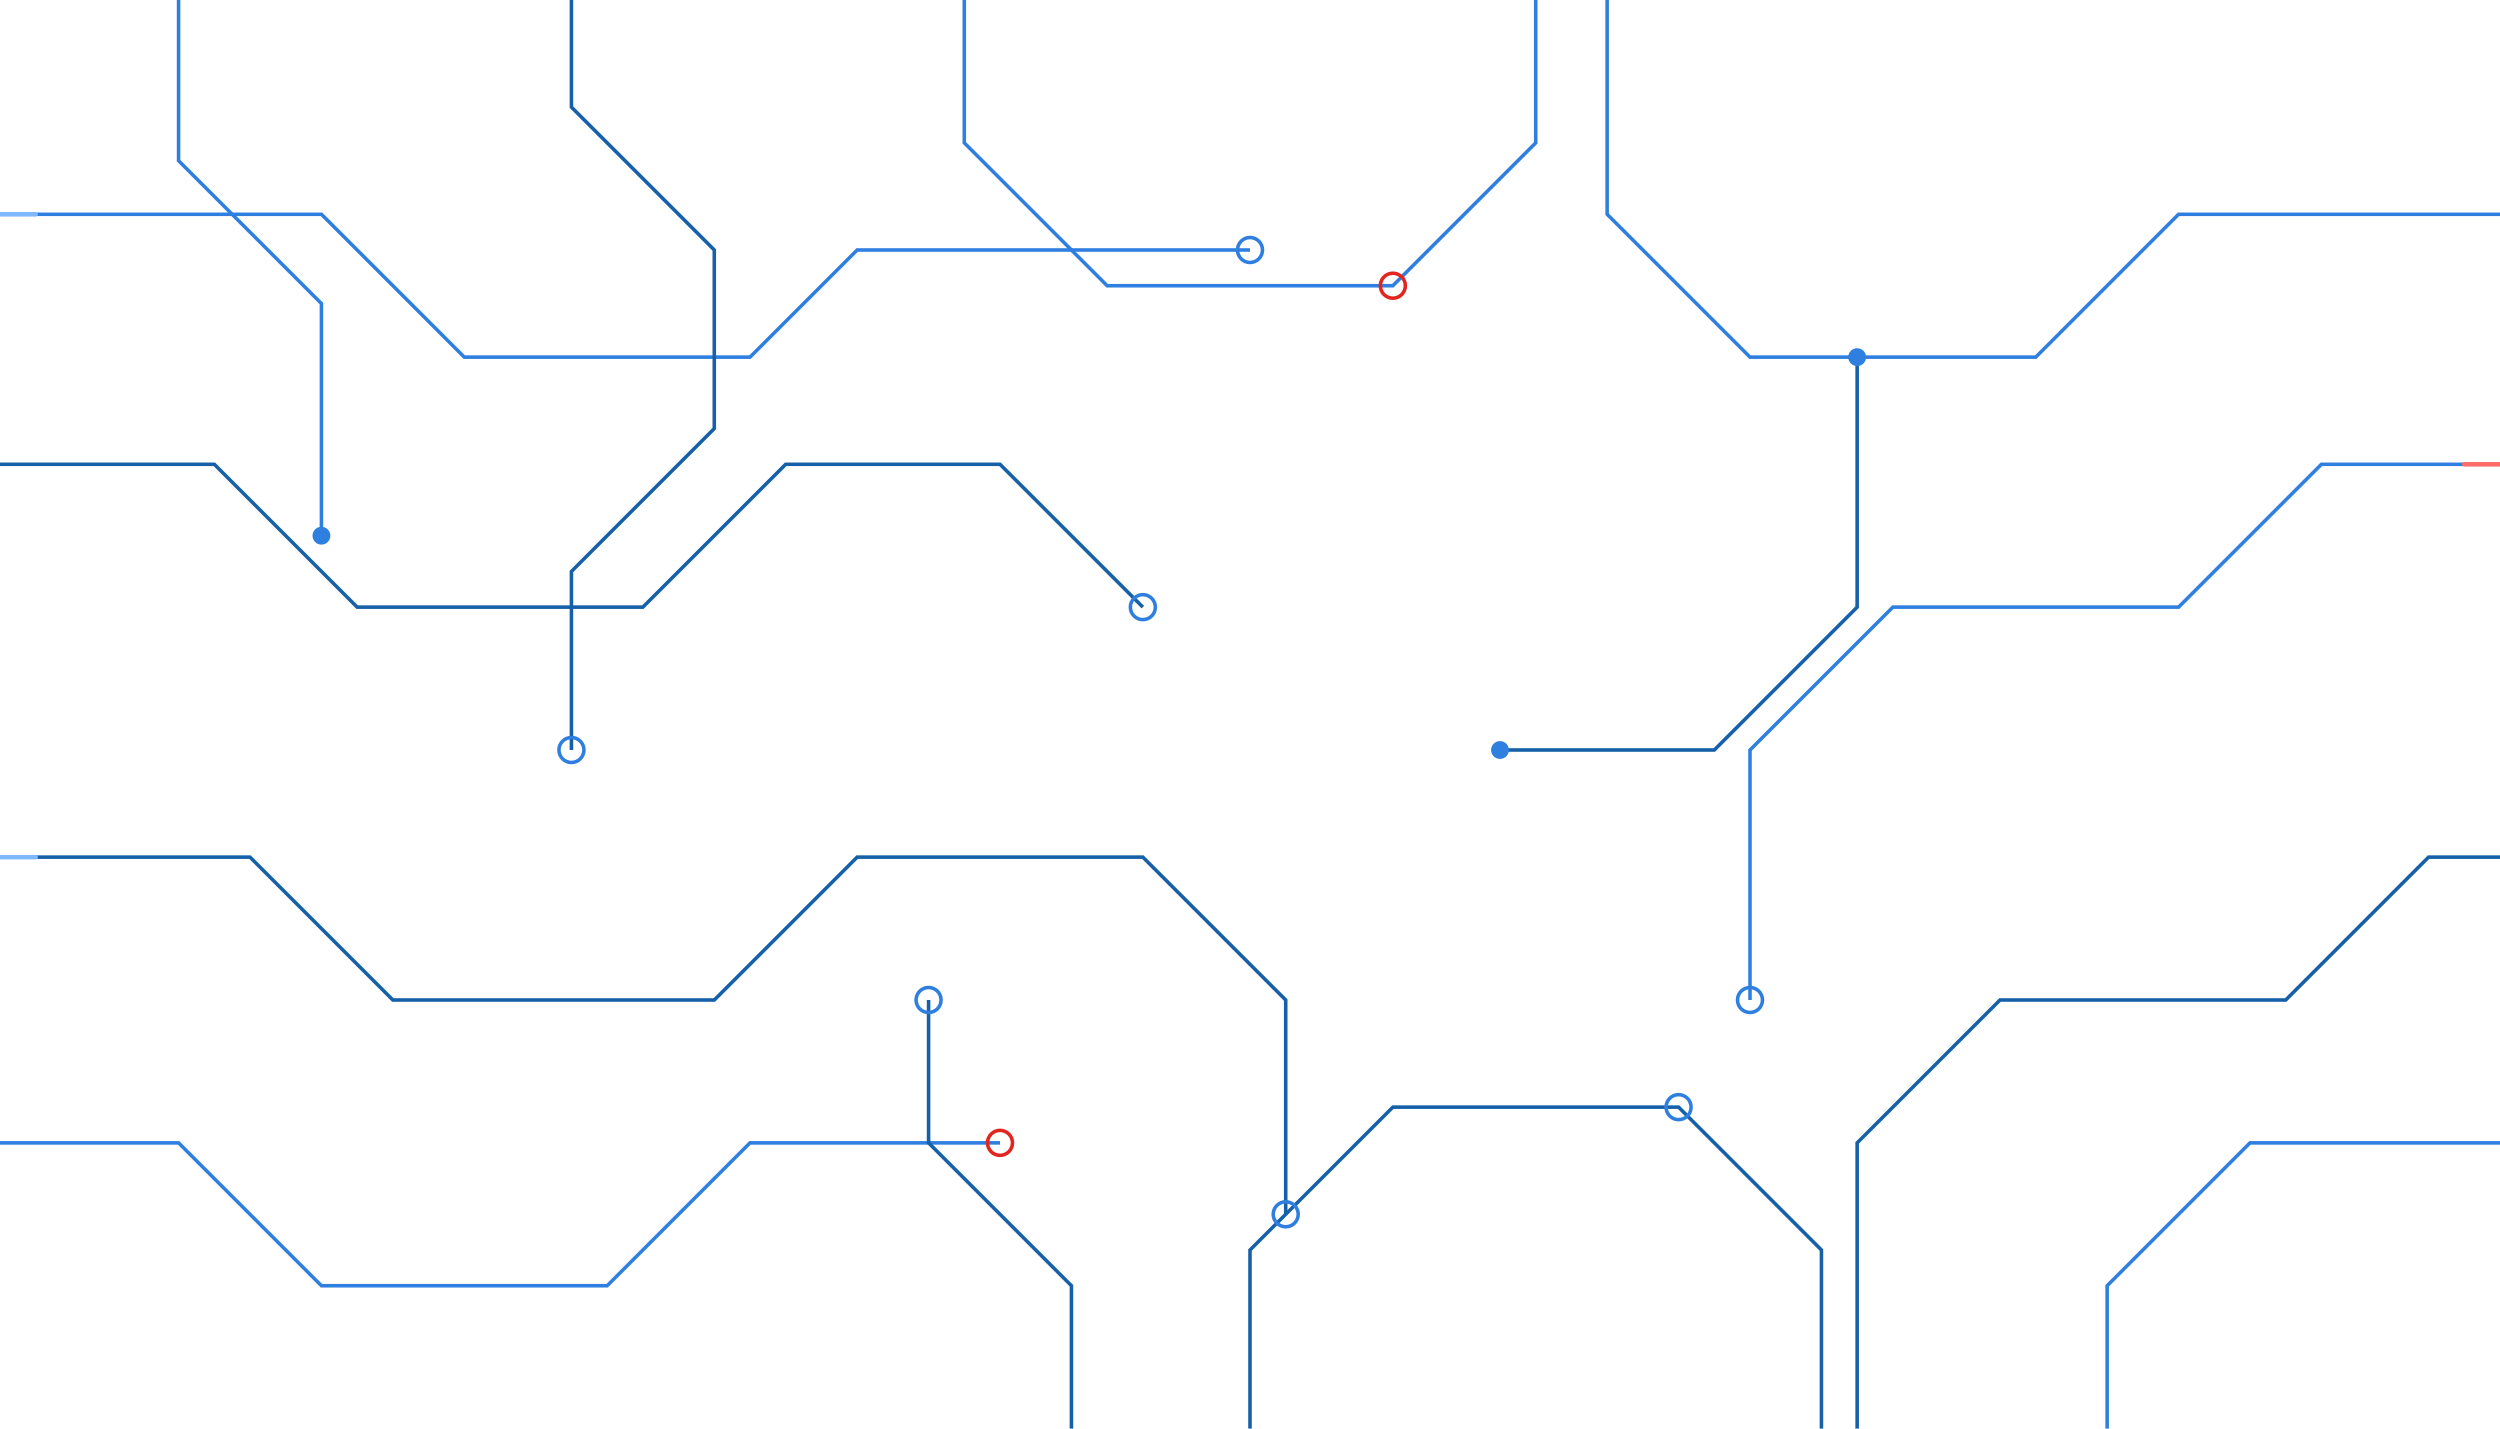
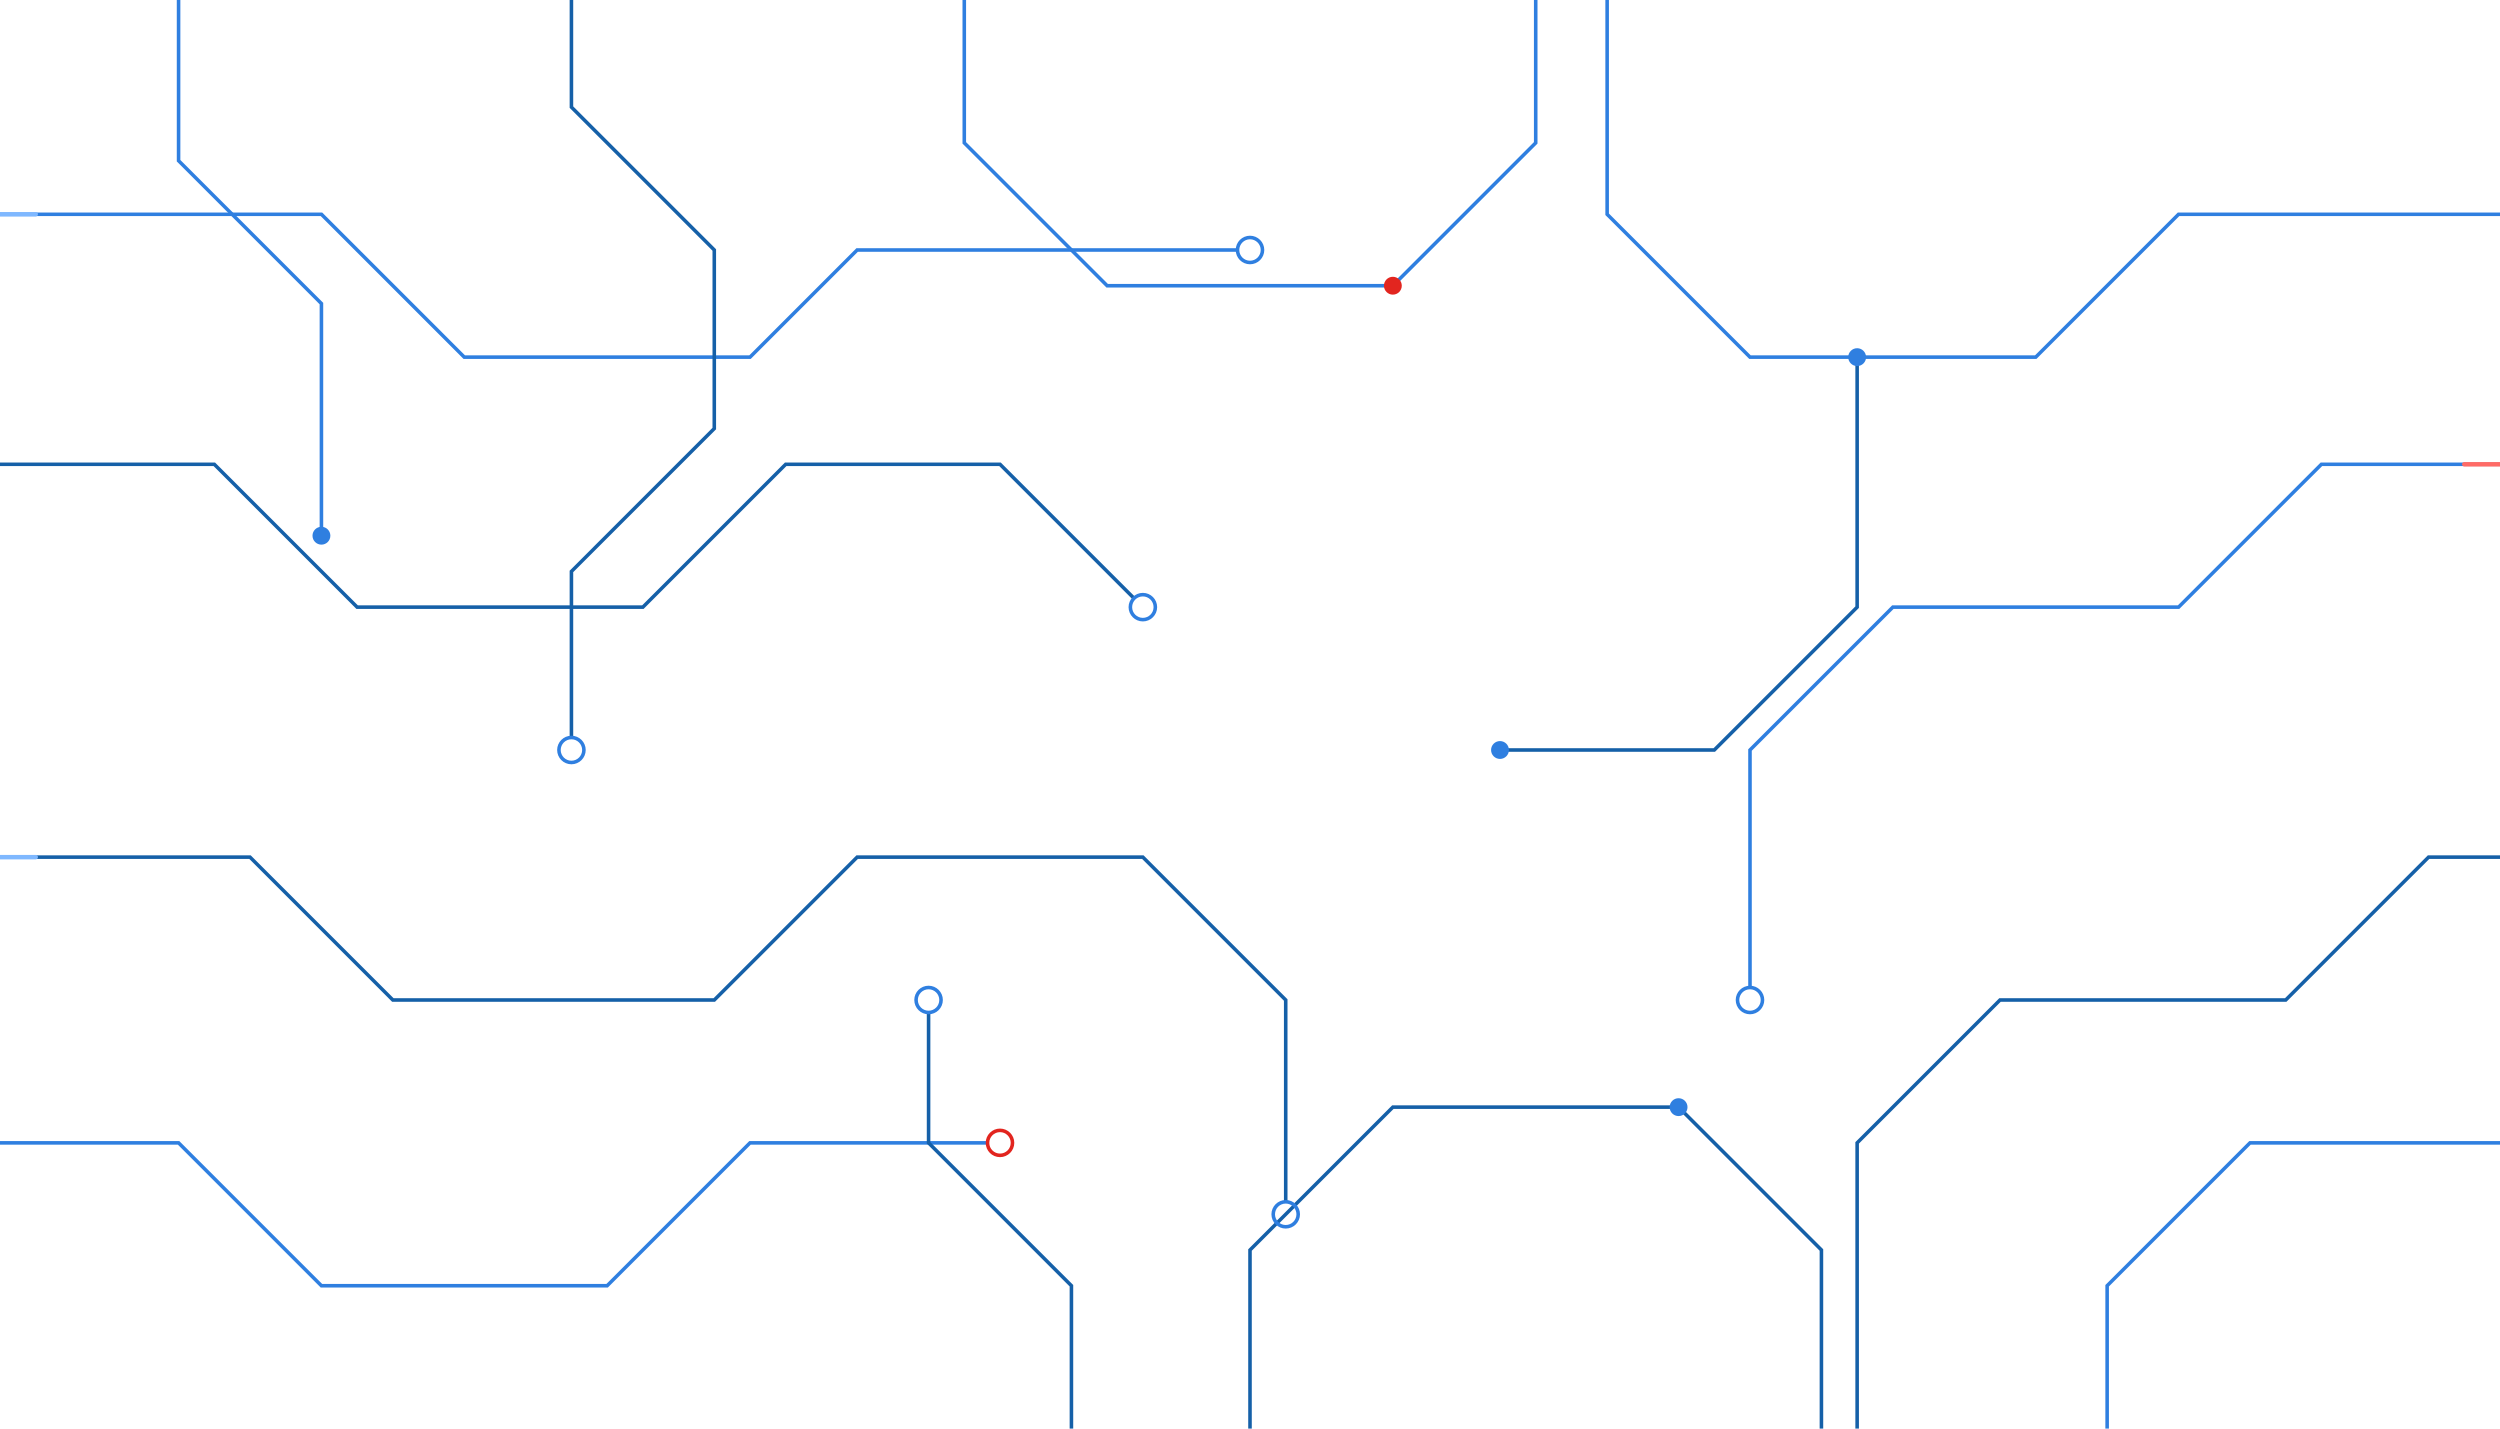
<svg xmlns="http://www.w3.org/2000/svg" viewBox="0 0 1400 800" fill="none" preserveAspectRatio="xMidYMid slice">
  <style>
    .t { stroke: #2f7fe0; stroke-width: 2; fill: none; }
    .t2 { stroke: #1560a8; stroke-width: 2; fill: none; }
    .n { fill: none; stroke: #2f7fe0; stroke-width: 2; }
    .nf { fill: #2f7fe0; }
    .nr { fill: none; stroke: #e2251f; stroke-width: 2; }
+     .nrf { fill: #e2251f; }
    .pulse { stroke: #7fb8ff; stroke-width: 2.5; fill: none; stroke-linecap: round;
             stroke-dasharray: 40 1200; animation: dash 9s linear infinite; }
    .pulse.p2 { animation-duration: 12s; animation-delay: -4s; stroke: #ff6b66; }
    .pulse.p3 { animation-duration: 15s; animation-delay: -8s; }
    @keyframes dash { from { stroke-dashoffset: 1240; } to { stroke-dashoffset: 0; } }
    @media (prefers-reduced-motion: reduce) { .pulse { animation: none; opacity: 0; } }
  </style>
-   <path class="t" d="M-20 120 H180 L260 200 H420 L480 140 H700" />
-   <path class="t2" d="M-20 260 H120 L200 340 H360 L440 260 H560 L640 340" />
+   <path class="t" d="M-20 120 H180 L260 200 H420 L480 140 H693" />
+   <path class="t2" d="M-20 260 H120 L200 340 H360 L440 260 H560 L635 335" />
  <path class="t" d="M100 -20 V90 L180 170 V300" />
-   <path class="t2" d="M320 -20 V60 L400 140 V240 L320 320 V420" />
+   <path class="t2" d="M320 -20 V60 L400 140 V240 L320 320 V413" />
  <path class="t" d="M540 -20 V80 L620 160 H780 L860 80 V-20" />
  <path class="t2" d="M700 800 V700 L780 620 H940 L1020 700 V800" />
  <path class="t" d="M900 -20 V120 L980 200 H1140 L1220 120 H1420" />
-   <path class="t2" d="M1040 800 V640 L1120 560 H1280 L1360 480 H1420" />
-   <path class="t" d="M1420 260 H1300 L1220 340 H1060 L980 420 V560" />
-   <path class="t2" d="M-20 480 H140 L220 560 H400 L480 480 H640 L720 560 V680" />
-   <path class="t" d="M-20 640 H100 L180 720 H340 L420 640 H560" />
+   <path class="t2" d="M1040 800 V640 L1120 560 H1280 L1360 480 H1413" />
+   <path class="t" d="M1420 260 H1300 L1220 340 H1060 L980 420 V553" />
+   <path class="t2" d="M-20 480 H140 L220 560 H400 L480 480 H640 L720 560 V673" />
+   <path class="t" d="M-20 640 H100 L180 720 H340 L420 640 H553" />
  <path class="t2" d="M840 420 H960 L1040 340 V200" />
  <path class="t" d="M1180 800 V720 L1260 640 H1420" />
-   <path class="t2" d="M600 800 V720 L520 640 V560" />
-   <path class="pulse" d="M-20 120 H180 L260 200 H420 L480 140 H700" />
-   <path class="pulse p2" d="M1420 260 H1300 L1220 340 H1060 L980 420 V560" />
-   <path class="pulse p3" d="M-20 480 H140 L220 560 H400 L480 480 H640 L720 560 V680" />
+   <path class="t2" d="M600 800 V720 L520 640 V567" />
+   <path class="pulse" d="M-20 120 H180 L260 200 H420 L480 140 H693" />
+   <path class="pulse p2" d="M1420 260 H1300 L1220 340 H1060 L980 420 V553" />
+   <path class="pulse p3" d="M-20 480 H140 L220 560 H400 L480 480 H640 L720 560 V673" />
  <circle class="n" cx="700" cy="140" r="7" />
  <circle class="n" cx="640" cy="340" r="7" />
-   <circle class="nf" cx="180" cy="300" r="5" />
  <circle class="n" cx="320" cy="420" r="7" />
-   <circle class="nr" cx="780" cy="160" r="7" />
-   <circle class="n" cx="940" cy="620" r="7" />
-   <circle class="nf" cx="1040" cy="200" r="5" />
  <circle class="n" cx="980" cy="560" r="7" />
  <circle class="nr" cx="560" cy="640" r="7" />
  <circle class="n" cx="720" cy="680" r="7" />
-   <circle class="nf" cx="840" cy="420" r="5" />
  <circle class="n" cx="520" cy="560" r="7" />
  <circle class="nr" cx="1420" cy="480" r="7" />
+   <circle class="nf" cx="180" cy="300" r="5" />
+   <circle class="nrf" cx="780" cy="160" r="5" />
+   <circle class="nf" cx="940" cy="620" r="5" />
+   <circle class="nf" cx="1040" cy="200" r="5" />
+   <circle class="nf" cx="840" cy="420" r="5" />
</svg>
